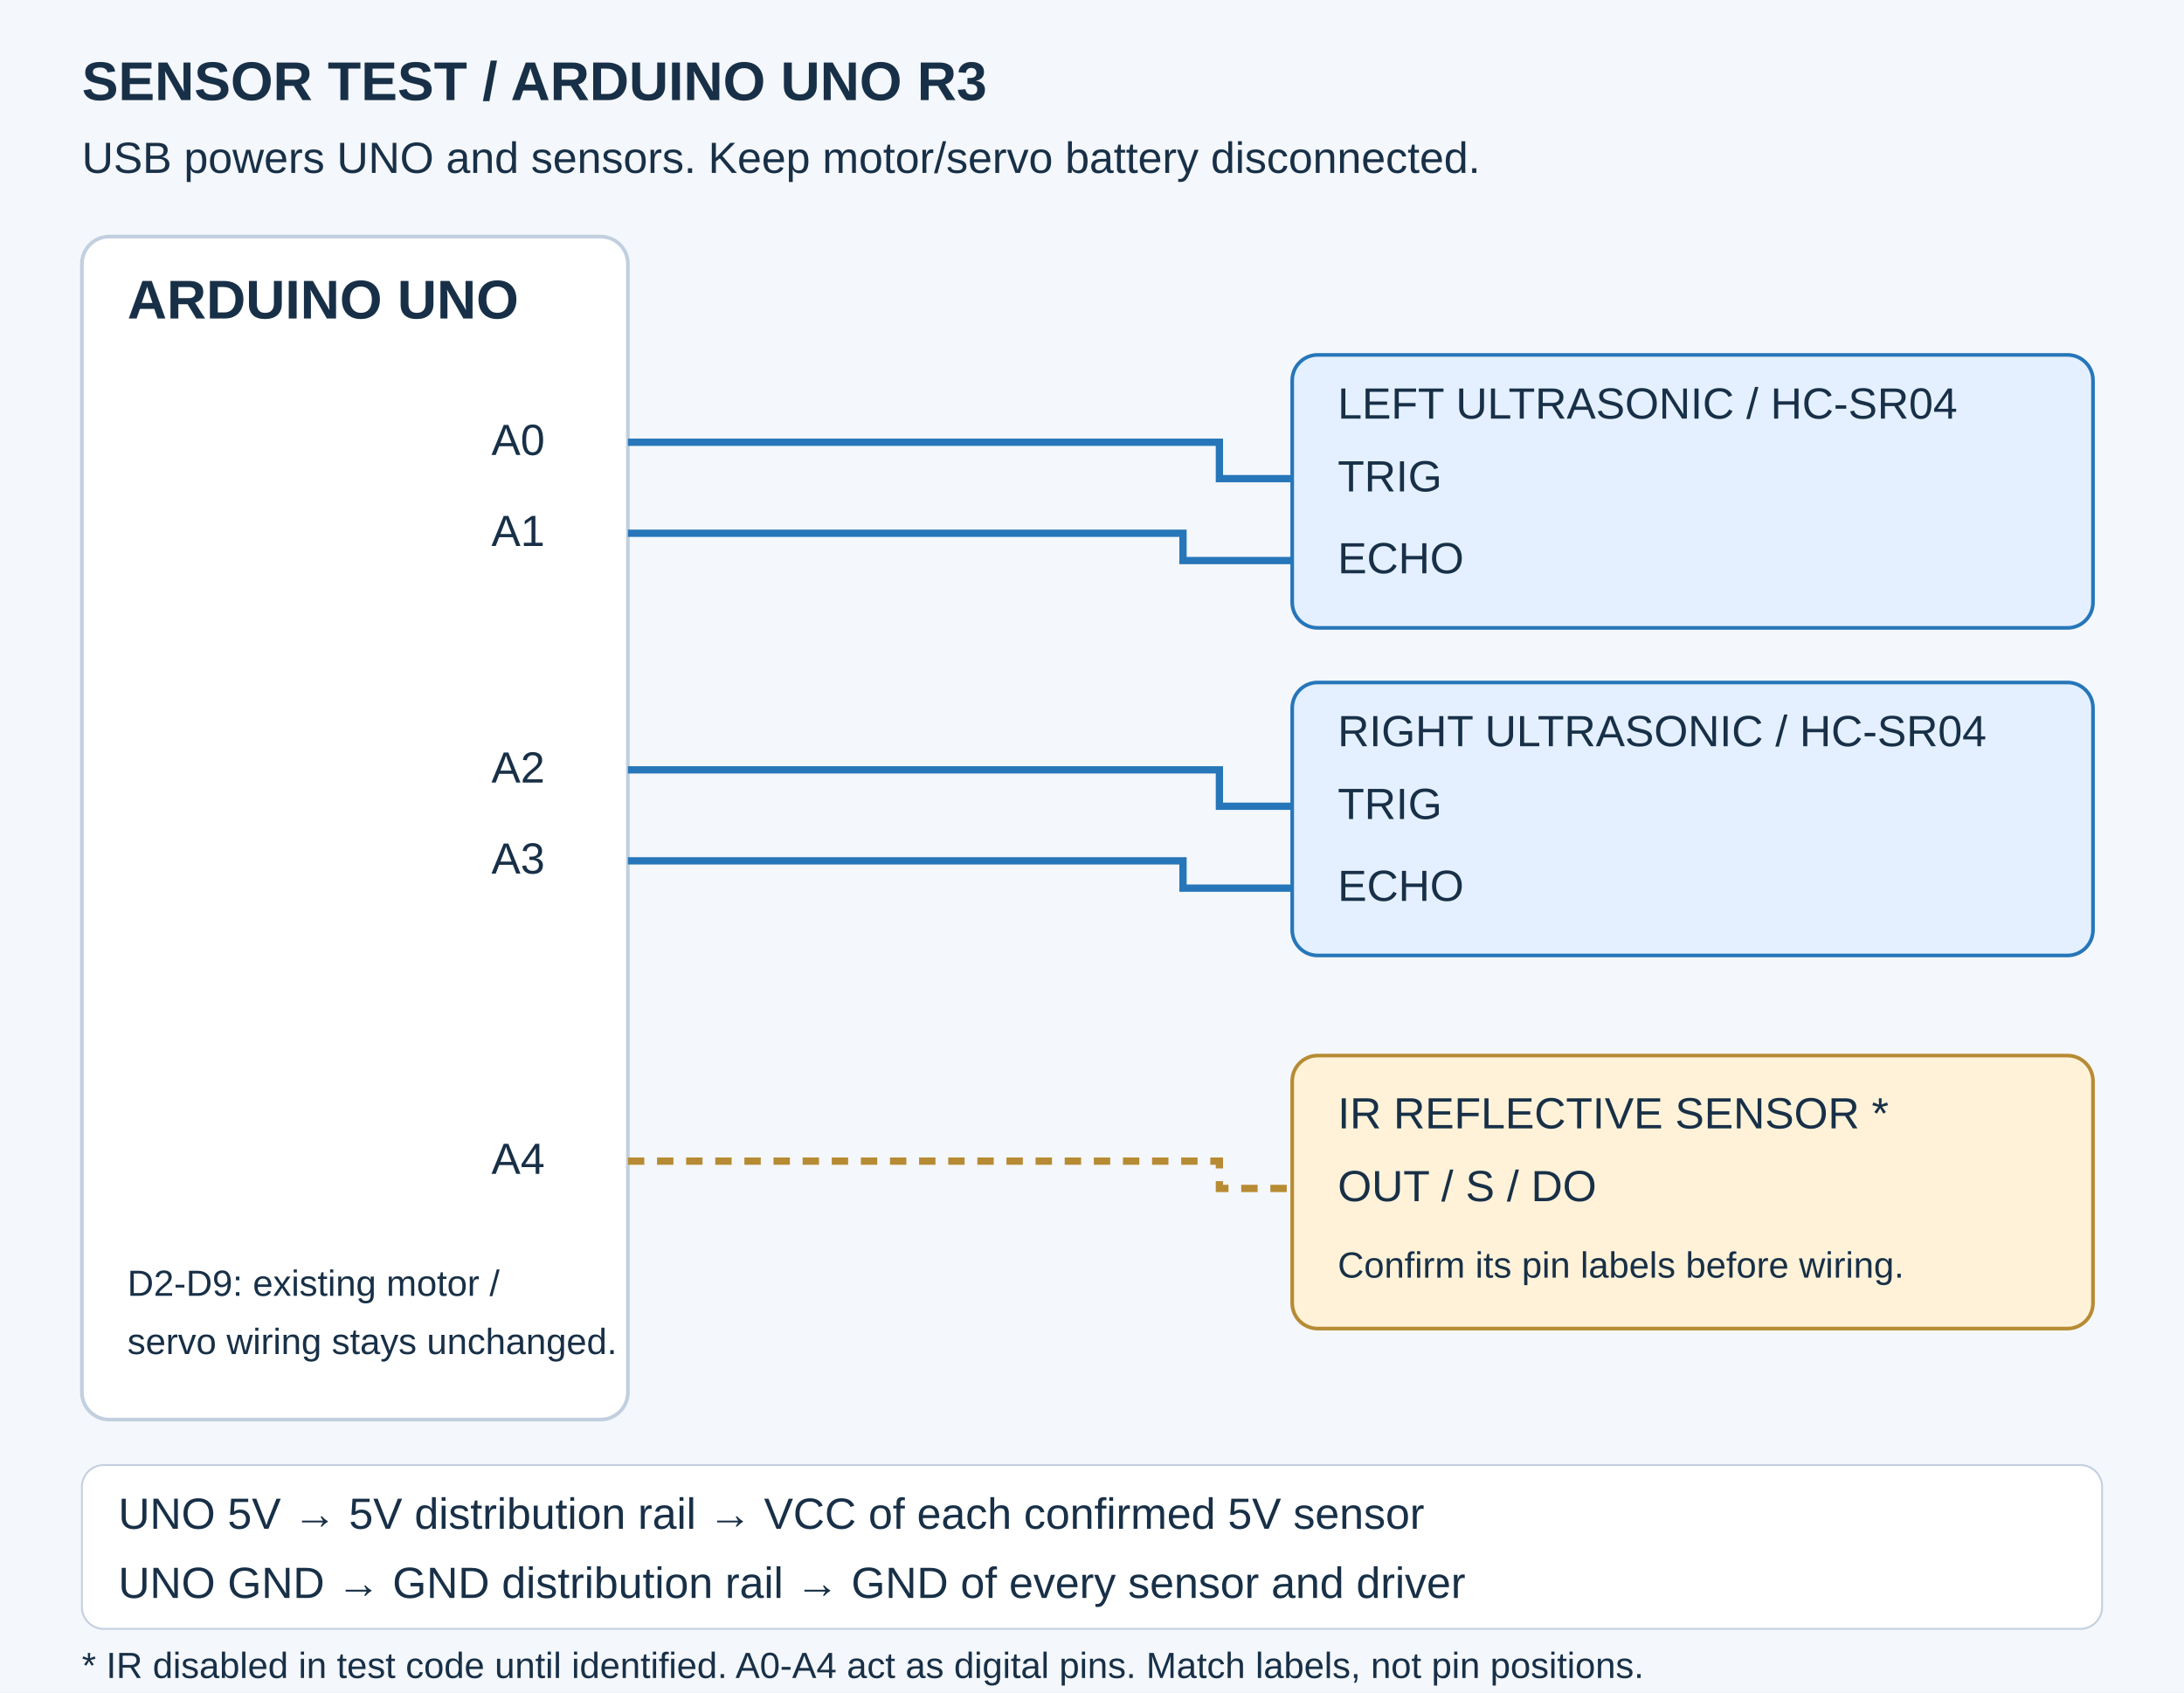
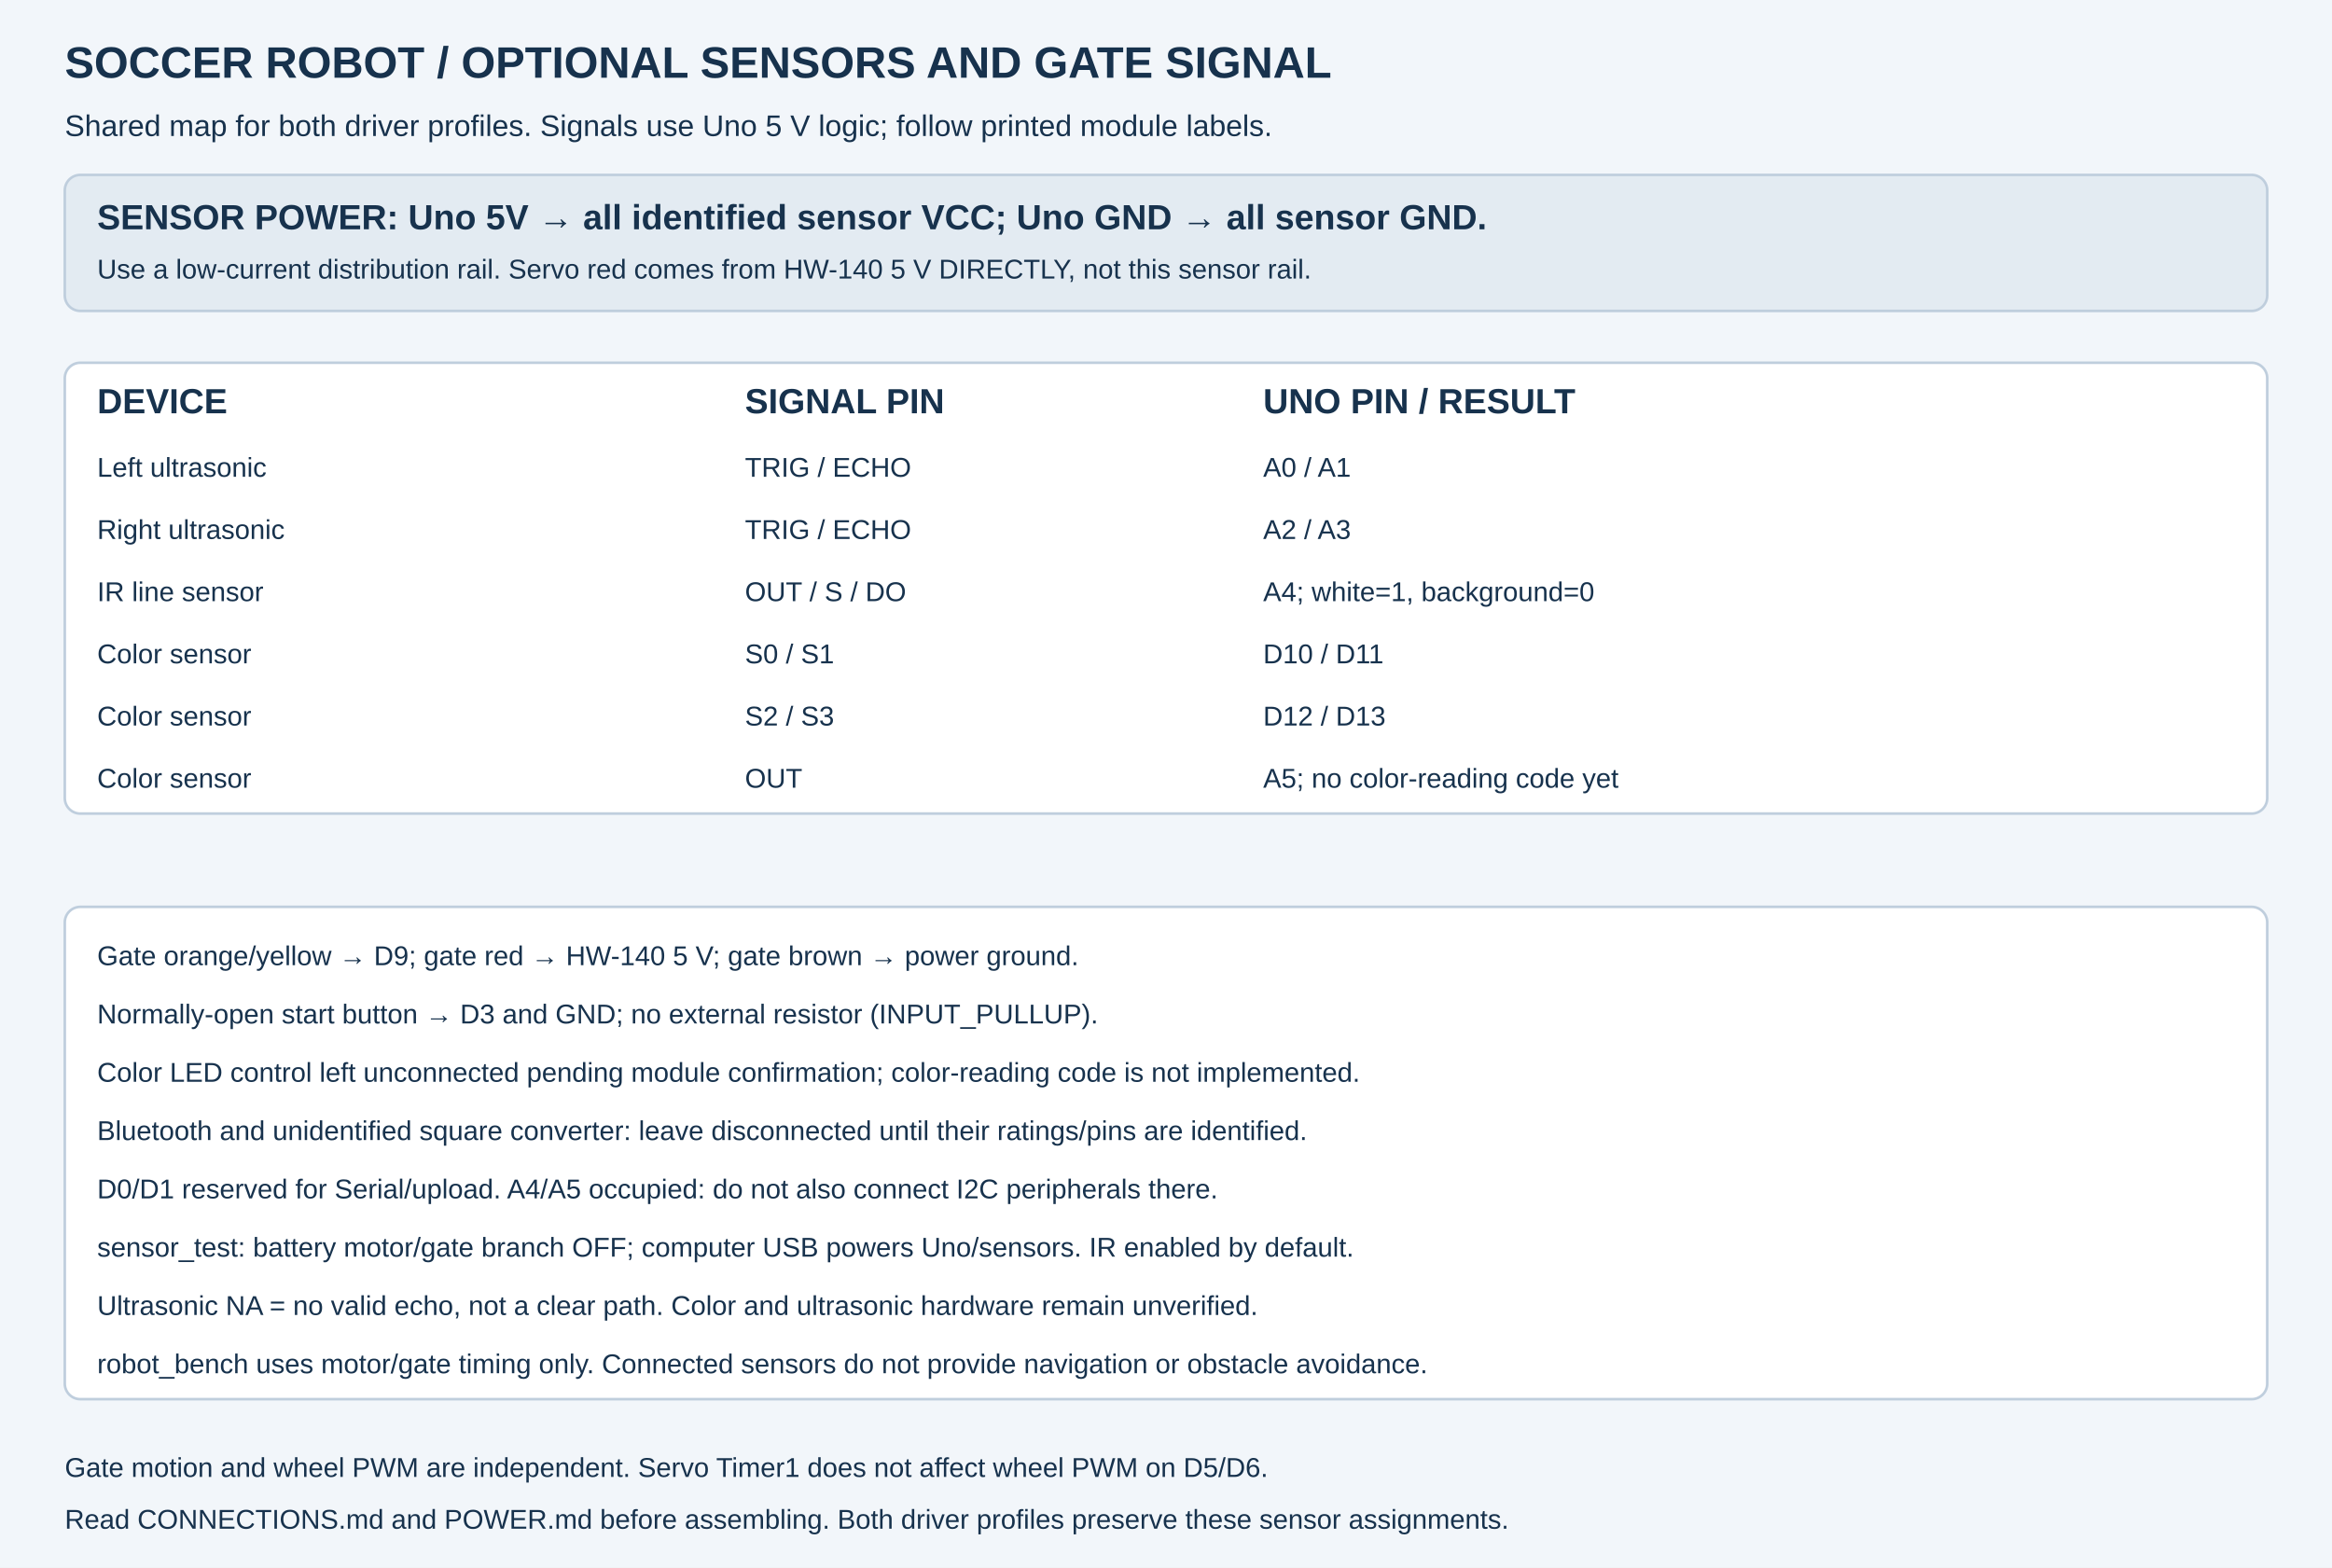
- <svg xmlns="http://www.w3.org/2000/svg" width="1200" height="930" viewBox="0 0 1200 930">
-   <style>text{font-family:Arial,sans-serif;fill:#183047}.h{font-size:30px;font-weight:bold}.t{font-size:24px}.s{font-size:20px}</style>
-   <rect width="1200" height="930" fill="#f4f7fb" />
-   <text x="45" y="55" class="h">SENSOR TEST / ARDUINO UNO R3</text>
-   <text x="45" y="95" class="t">USB powers UNO and sensors. Keep motor/servo battery disconnected.</text>
-   <rect x="45" y="130" width="300" height="650" rx="15" fill="white" stroke="#c1cfdf" stroke-width="2" />
-   <text x="70" y="175" class="h">ARDUINO UNO</text>
-   <g class="t">
-     <text x="270" y="250">A0</text>
-     <text x="270" y="300">A1</text>
-     <text x="270" y="430">A2</text>
-     <text x="270" y="480">A3</text>
-     <text x="270" y="645">A4</text>
-   </g>
-   <rect x="710" y="195" width="440" height="150" rx="14" fill="#e4f0ff" stroke="#2676b9" stroke-width="2" />
-   <text x="735" y="230" class="t">LEFT ULTRASONIC / HC-SR04</text>
-   <text x="735" y="270" class="t">TRIG</text>
-   <text x="735" y="315" class="t">ECHO</text>
-   <path d="M345 243H670V263H710 M345 293H650V308H710" fill="none" stroke="#2676b9" stroke-width="4" />
-   <rect x="710" y="375" width="440" height="150" rx="14" fill="#e4f0ff" stroke="#2676b9" stroke-width="2" />
-   <text x="735" y="410" class="t">RIGHT ULTRASONIC / HC-SR04</text>
-   <text x="735" y="450" class="t">TRIG</text>
-   <text x="735" y="495" class="t">ECHO</text>
-   <path d="M345 423H670V443H710 M345 473H650V488H710" fill="none" stroke="#2676b9" stroke-width="4" />
-   <rect x="710" y="580" width="440" height="150" rx="14" fill="#fff2d8" stroke="#b78b34" stroke-width="2" />
-   <text x="735" y="620" class="t">IR REFLECTIVE SENSOR *</text>
-   <text x="735" y="660" class="t">OUT / S / DO</text>
-   <text x="735" y="702" class="s">Confirm its pin labels before wiring.</text>
-   <path d="M345 638H670V653H710" fill="none" stroke="#b78b34" stroke-width="4" stroke-dasharray="9 7" />
-   <text x="70" y="712" class="s">D2-D9: existing motor /</text>
-   <text x="70" y="744" class="s">servo wiring stays unchanged.</text>
-   <rect x="45" y="805" width="1110" height="90" rx="12" fill="white" stroke="#c1cfdf" />
-   <text x="65" y="840" class="t">UNO 5V → 5V distribution rail → VCC of each confirmed 5V sensor</text>
-   <text x="65" y="878" class="t">UNO GND → GND distribution rail → GND of every sensor and driver</text>
-   <text x="45" y="922" class="s">* IR disabled in test code until identified. A0-A4 act as digital pins. Match labels, not pin positions.</text>
+ <svg xmlns="http://www.w3.org/2000/svg" width="1800" height="1210" viewBox="0 0 1800 1210">
+   <style>text{font-family:Arial,sans-serif;fill:#17324d}.title{font-size:34px;font-weight:bold}.h{font-size:27px;font-weight:bold}.t{font-size:23px}.s{font-size:21px}</style>
+   <rect width="1800" height="1210" fill="#f2f6fa" />
+   <text x="50" y="60" class="title">SOCCER ROBOT / OPTIONAL SENSORS AND GATE SIGNAL</text>
+   <text x="50" y="105" class="t">Shared map for both driver profiles. Signals use Uno 5 V logic; follow printed module labels.</text>
+   <rect x="50" y="135" width="1700" height="105" rx="12" fill="#e3ebf2" stroke="#bfcedd" stroke-width="2" />
+   <text x="75" y="177" class="h">SENSOR POWER: Uno 5V → all identified sensor VCC; Uno GND → all sensor GND.</text>
+   <text x="75" y="215" class="s">Use a low-current distribution rail. Servo red comes from HW-140 5 V DIRECTLY, not this sensor rail.</text>
+   <rect x="50" y="280" width="1700" height="348" rx="12" fill="#fff" stroke="#bfcedd" stroke-width="2" />
+   <text x="75" y="319" class="h">DEVICE</text>
+   <text x="575" y="319" class="h">SIGNAL PIN</text>
+   <text x="975" y="319" class="h">UNO PIN / RESULT</text>
+   <text x="75" y="368" class="s">Left ultrasonic</text>
+   <text x="575" y="368" class="s">TRIG / ECHO</text>
+   <text x="975" y="368" class="s">A0 / A1</text>
+   <text x="75" y="416" class="s">Right ultrasonic</text>
+   <text x="575" y="416" class="s">TRIG / ECHO</text>
+   <text x="975" y="416" class="s">A2 / A3</text>
+   <text x="75" y="464" class="s">IR line sensor</text>
+   <text x="575" y="464" class="s">OUT / S / DO</text>
+   <text x="975" y="464" class="s">A4; white=1, background=0</text>
+   <text x="75" y="512" class="s">Color sensor</text>
+   <text x="575" y="512" class="s">S0 / S1</text>
+   <text x="975" y="512" class="s">D10 / D11</text>
+   <text x="75" y="560" class="s">Color sensor</text>
+   <text x="575" y="560" class="s">S2 / S3</text>
+   <text x="975" y="560" class="s">D12 / D13</text>
+   <text x="75" y="608" class="s">Color sensor</text>
+   <text x="575" y="608" class="s">OUT</text>
+   <text x="975" y="608" class="s">A5; no color-reading code yet</text>
+   <rect x="50" y="700" width="1700" height="380" rx="12" fill="#fff" stroke="#bfcedd" stroke-width="2" />
+   <text x="75" y="745" class="s">Gate orange/yellow → D9; gate red → HW-140 5 V; gate brown → power ground.</text>
+   <text x="75" y="790" class="s">Normally-open start button → D3 and GND; no external resistor (INPUT_PULLUP).</text>
+   <text x="75" y="835" class="s">Color LED control left unconnected pending module confirmation; color-reading code is not implemented.</text>
+   <text x="75" y="880" class="s">Bluetooth and unidentified square converter: leave disconnected until their ratings/pins are identified.</text>
+   <text x="75" y="925" class="s">D0/D1 reserved for Serial/upload. A4/A5 occupied: do not also connect I2C peripherals there.</text>
+   <text x="75" y="970" class="s">sensor_test: battery motor/gate branch OFF; computer USB powers Uno/sensors. IR enabled by default.</text>
+   <text x="75" y="1015" class="s">Ultrasonic NA = no valid echo, not a clear path. Color and ultrasonic hardware remain unverified.</text>
+   <text x="75" y="1060" class="s">robot_bench uses motor/gate timing only. Connected sensors do not provide navigation or obstacle avoidance.</text>
+   <text x="50" y="1140" class="s">Gate motion and wheel PWM are independent. Servo Timer1 does not affect wheel PWM on D5/D6.</text>
+   <text x="50" y="1180" class="s">Read CONNECTIONS.md and POWER.md before assembling. Both driver profiles preserve these sensor assignments.</text>
</svg>
